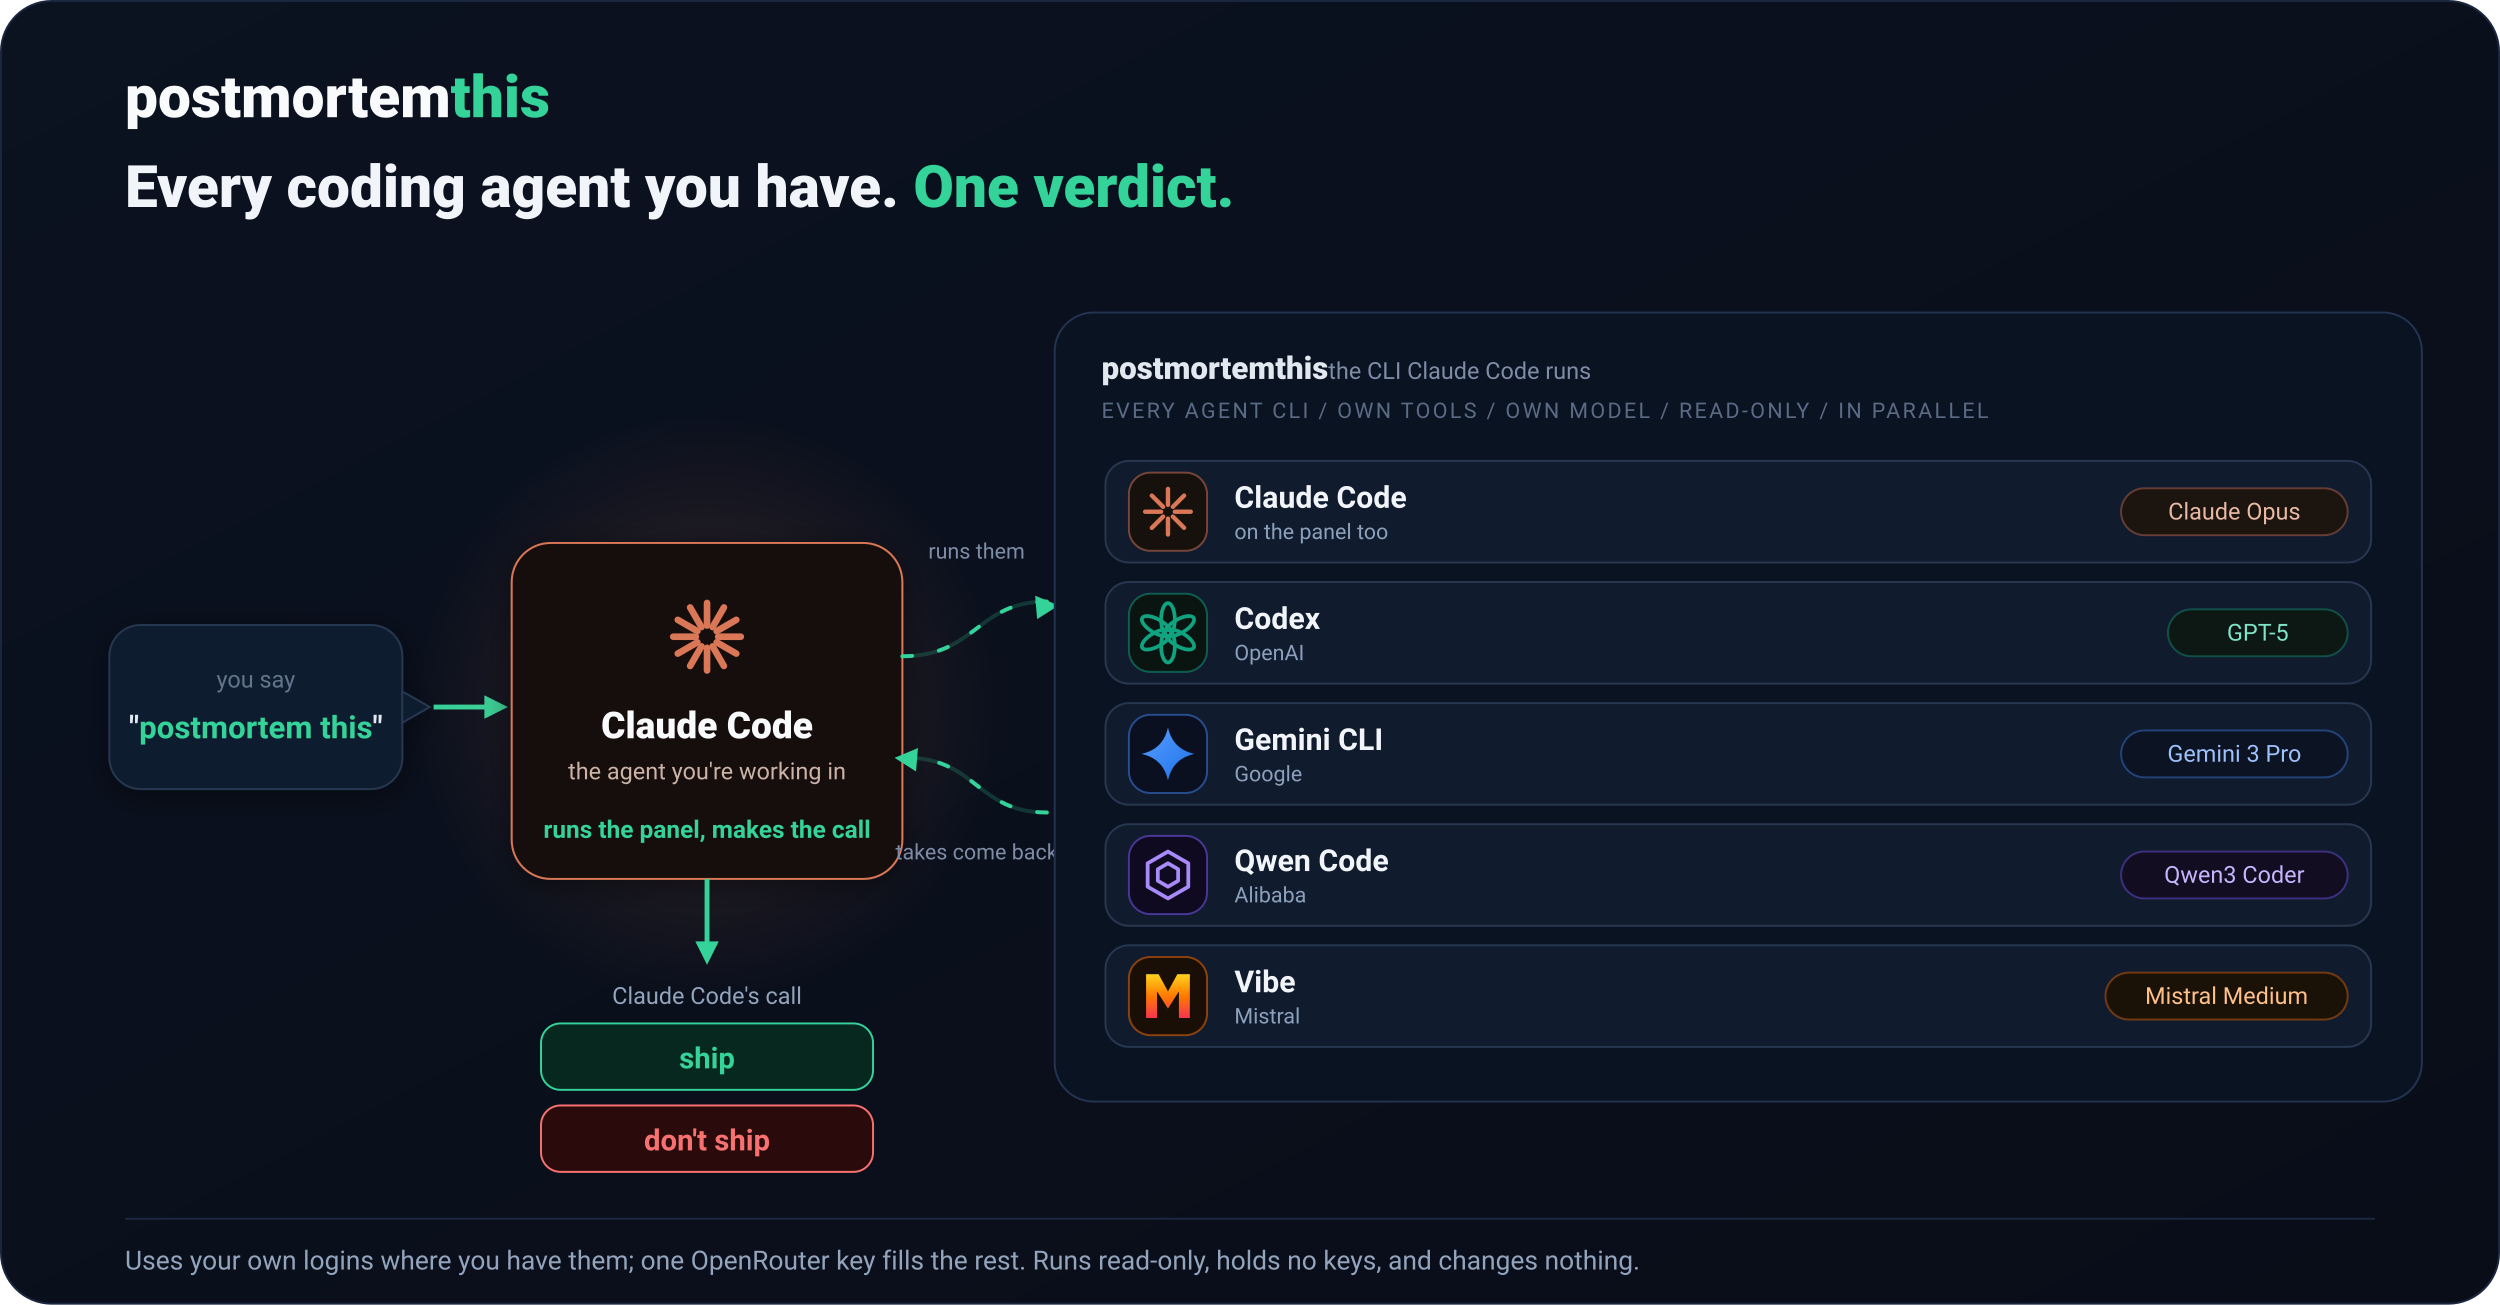
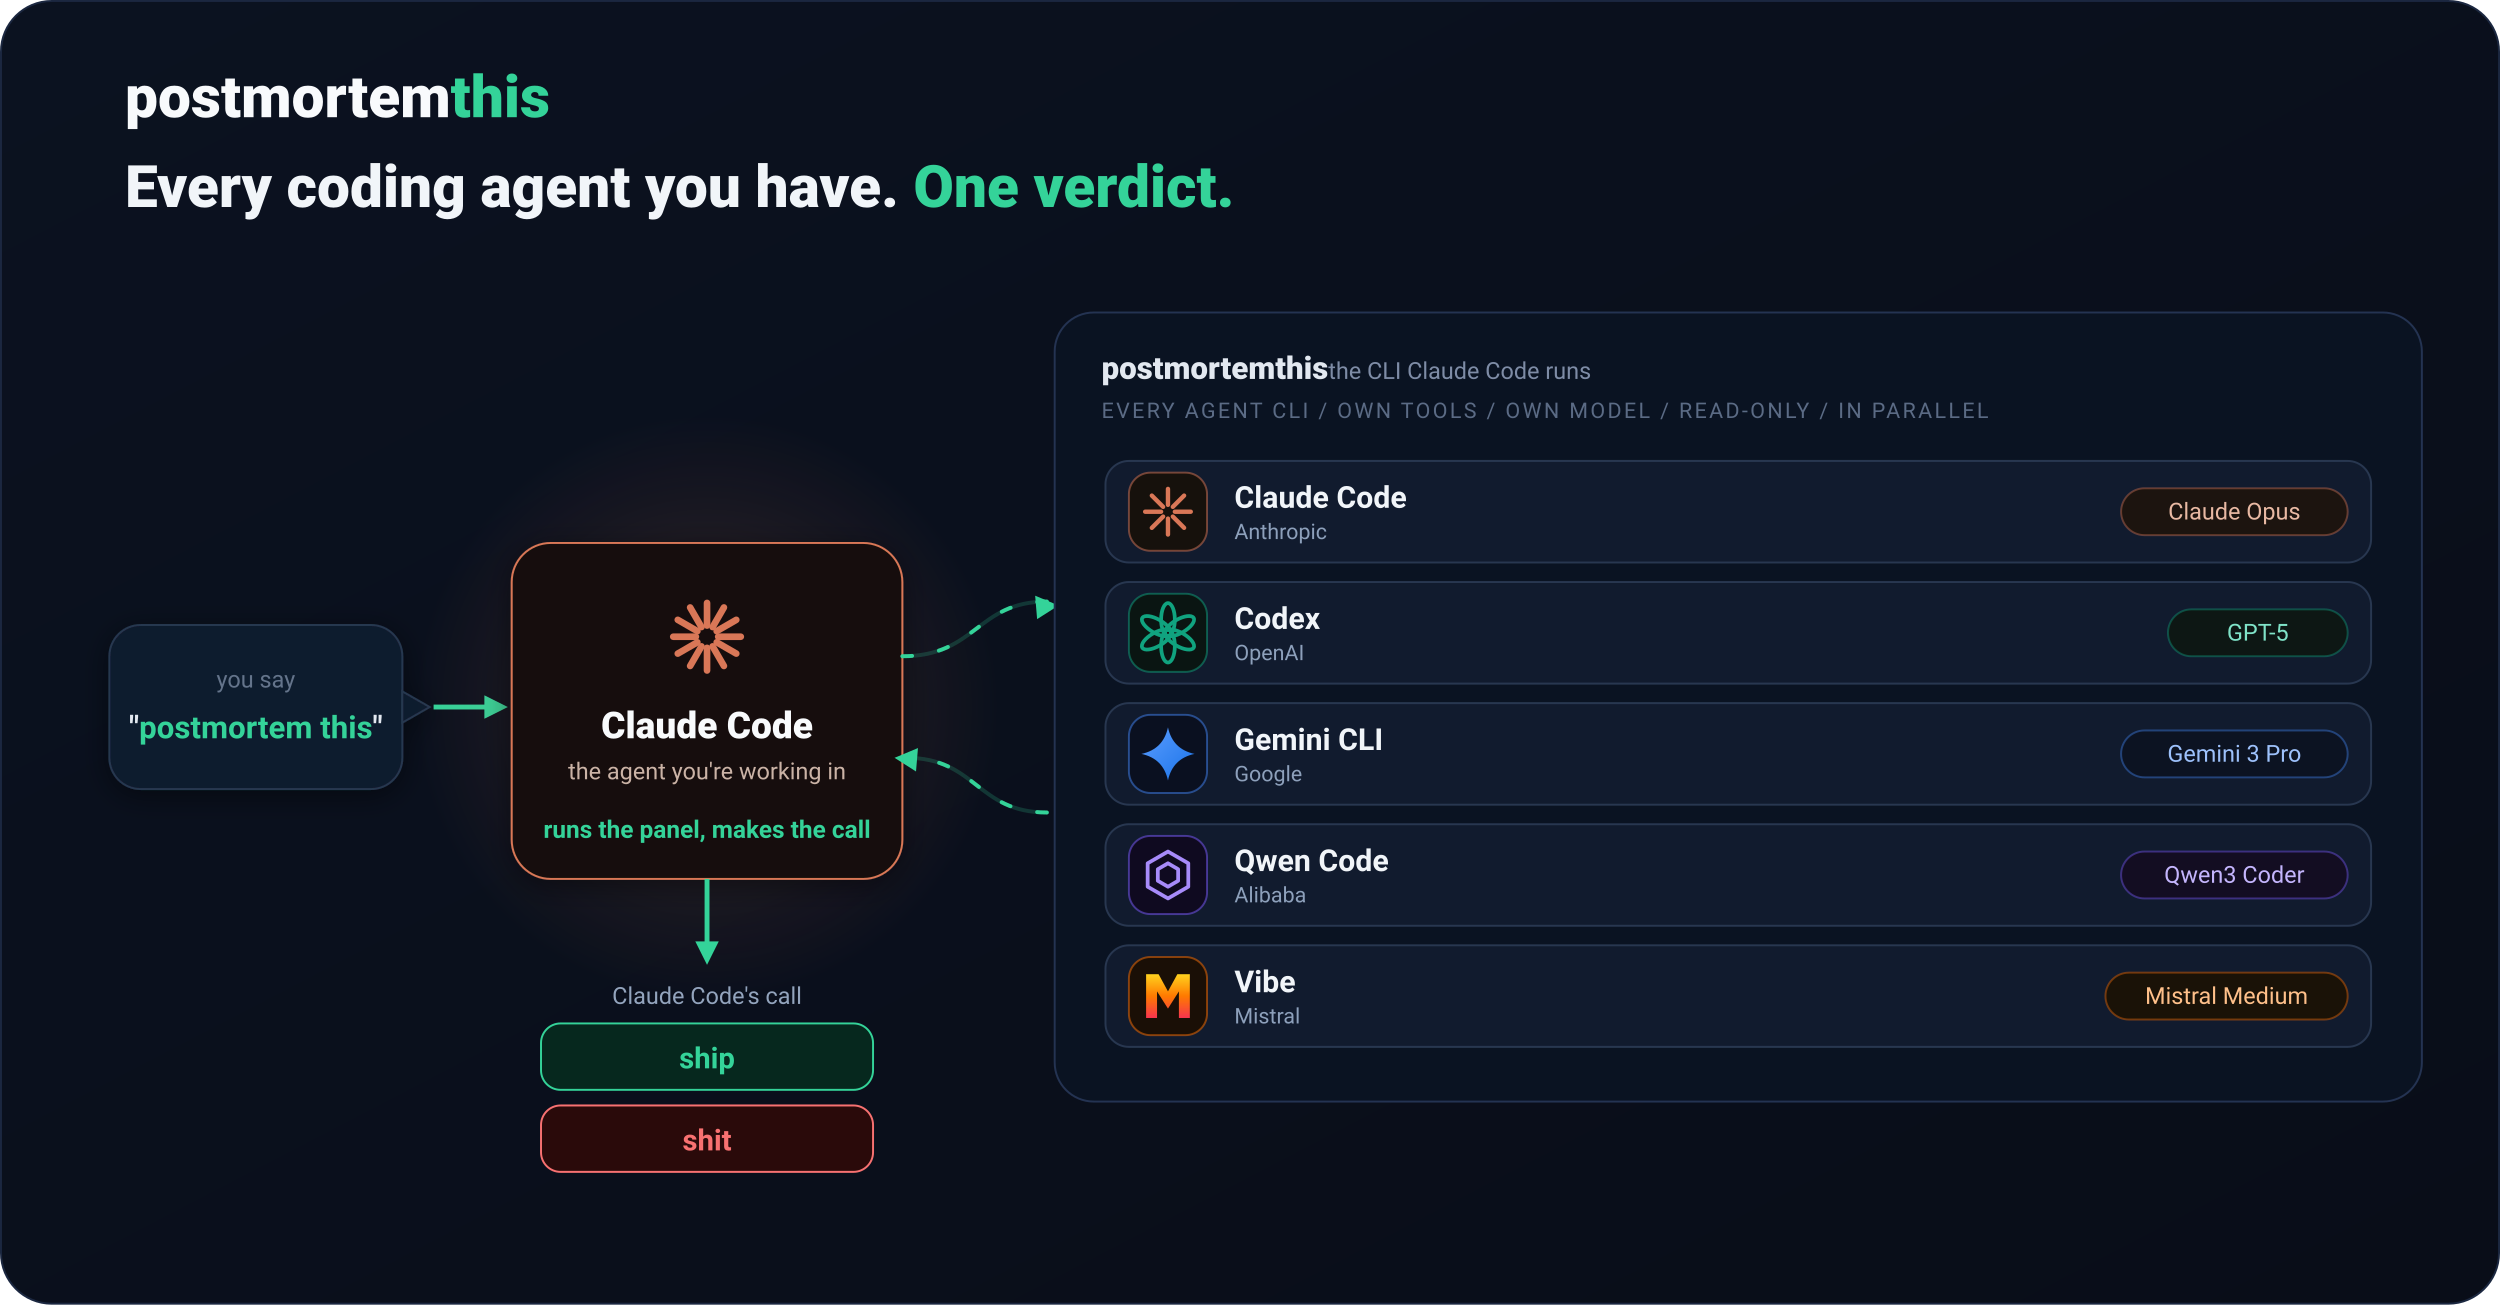
<svg xmlns="http://www.w3.org/2000/svg" viewBox="0 0 1280 668" font-family="-apple-system, Segoe UI, Roboto, Helvetica, Arial, sans-serif">
  <defs>
    <linearGradient id="bg" x1="0" y1="0" x2="1" y2="1">
      <stop offset="0" stop-color="#0b1220" />
      <stop offset="1" stop-color="#090d18" />
    </linearGradient>
    <radialGradient id="claudeglow" cx="0.5" cy="0.5" r="0.5">
      <stop offset="0" stop-color="#d97757" stop-opacity="0.22" />
      <stop offset="1" stop-color="#d97757" stop-opacity="0" />
    </radialGradient>
    <linearGradient id="gem" x1="0" y1="0" x2="1" y2="1">
      <stop offset="0" stop-color="#5b9dff" />
      <stop offset="1" stop-color="#1a73e8" />
    </linearGradient>
    <linearGradient id="mistral" x1="0" y1="0" x2="0" y2="1">
      <stop offset="0" stop-color="#ffd21e" />
      <stop offset="0.5" stop-color="#ff7a00" />
      <stop offset="1" stop-color="#f7344e" />
    </linearGradient>
    <filter id="ds" x="-20%" y="-20%" width="140%" height="140%">
      <feDropShadow dx="0" dy="3" stdDeviation="7" flood-color="#000000" flood-opacity="0.45" />
    </filter>
  </defs>
  <rect x="0.5" y="0.5" width="1279" height="667" rx="26" fill="url(#bg)" stroke="#1b2740" />
  <text x="64" y="60" font-size="30" font-weight="800" fill="#f8fafc">postmortem<tspan fill="#34d399">this</tspan>
  </text>
  <text x="64" y="106" font-size="30" font-weight="800" fill="#f1f5f9">Every coding agent you have. <tspan fill="#34d399">One verdict.</tspan>
  </text>
  <g transform="translate(0,-52)">
    <g filter="url(#ds)">
      <rect x="56" y="372" width="150" height="84" rx="16" fill="#111b2e" stroke="#283750" />
      <path d="M206,406 L220,414 L206,422 Z" fill="#111b2e" stroke="#283750" />
    </g>
    <text x="131" y="404" text-anchor="middle" font-size="12" fill="#64748b">you say</text>
    <text x="131" y="430" text-anchor="middle" font-size="16" font-weight="700" fill="#e2e8f0">"<tspan fill="#34d399">postmortem this</tspan>"</text>
    <path d="M222,414 L250,414" stroke="#34d399" stroke-width="2.5" fill="none" />
    <path d="M248,408 L260,414 L248,420 Z" fill="#34d399" />
    <circle cx="362" cy="414" r="150" fill="url(#claudeglow)">
      <animate attributeName="opacity" values="0.5;1;0.5" dur="2.6s" repeatCount="indefinite" />
    </circle>
    <g filter="url(#ds)">
      <rect x="262" y="330" width="200" height="172" rx="20" fill="#16110c" stroke="#d97757" />
    </g>
    <g transform="translate(362,378)" fill="#d97757">
      <g>
        <rect x="-1.7" y="-19" width="3.4" height="15" rx="1.7" />
      </g>
      <g transform="rotate(30)">
        <rect x="-1.7" y="-19" width="3.4" height="15" rx="1.7" />
      </g>
      <g transform="rotate(60)">
        <rect x="-1.7" y="-19" width="3.4" height="15" rx="1.7" />
      </g>
      <g transform="rotate(90)">
        <rect x="-1.7" y="-19" width="3.4" height="15" rx="1.7" />
      </g>
      <g transform="rotate(120)">
        <rect x="-1.7" y="-19" width="3.4" height="15" rx="1.7" />
      </g>
      <g transform="rotate(150)">
        <rect x="-1.7" y="-19" width="3.4" height="15" rx="1.7" />
      </g>
      <g transform="rotate(180)">
        <rect x="-1.7" y="-19" width="3.4" height="15" rx="1.7" />
      </g>
      <g transform="rotate(210)">
        <rect x="-1.7" y="-19" width="3.4" height="15" rx="1.7" />
      </g>
      <g transform="rotate(240)">
        <rect x="-1.7" y="-19" width="3.4" height="15" rx="1.7" />
      </g>
      <g transform="rotate(270)">
        <rect x="-1.7" y="-19" width="3.4" height="15" rx="1.7" />
      </g>
      <g transform="rotate(300)">
        <rect x="-1.7" y="-19" width="3.4" height="15" rx="1.7" />
      </g>
      <g transform="rotate(330)">
        <rect x="-1.7" y="-19" width="3.4" height="15" rx="1.7" />
      </g>
    </g>
    <text x="362" y="430" text-anchor="middle" font-size="19" font-weight="800" fill="#f8fafc">Claude Code</text>
    <text x="362" y="451" text-anchor="middle" font-size="12" fill="#cbb3a6">the agent you're working in</text>
    <text x="362" y="481" text-anchor="middle" font-size="12.5" font-weight="700" fill="#34d399">runs the panel, makes the call</text>
    <g fill="none" stroke="#34d399" stroke-linecap="round">
      <path d="M462,388 C500,388 500,360 536,360" stroke-width="2" opacity="0.2" />
      <path d="M462,388 C500,388 500,360 536,360" stroke-width="2" stroke-dasharray="5 14">
        <animate attributeName="stroke-dashoffset" from="38" to="0" dur="1.3s" repeatCount="indefinite" />
      </path>
      <path d="M536,468 C500,468 500,440 464,440" stroke-width="2" opacity="0.2" />
      <path d="M536,468 C500,468 500,440 464,440" stroke-width="2" stroke-dasharray="5 14">
        <animate attributeName="stroke-dashoffset" from="38" to="0" dur="1.3s" repeatCount="indefinite" />
      </path>
    </g>
    <path d="M530,357 L542,362 L531,369 Z" fill="#34d399" />
    <path d="M470,435 L458,440 L469,447 Z" fill="#34d399" />
-     <text x="500" y="338" text-anchor="middle" font-size="11" fill="#7e8ca6">runs them</text>
-     <text x="500" y="492" text-anchor="middle" font-size="11" fill="#7e8ca6">takes come back</text>
    <rect x="540" y="212" width="700" height="404" rx="20" fill="#0a1322" stroke="#243352" />
    <text x="564" y="246" font-size="16" font-weight="800" fill="#e2e8f0">postmortemthis<tspan font-size="12" font-weight="400" fill="#7e8ca6">  the CLI Claude Code runs</tspan>
    </text>
    <text x="564" y="266" font-size="11" fill="#5b6b85" letter-spacing="1.2">EVERY AGENT CLI  /  OWN TOOLS  /  OWN MODEL  /  READ-ONLY  /  IN PARALLEL</text>
    <rect x="566" y="288" width="648" height="52" rx="12" fill="#111b2e" stroke="#283750" />
    <rect x="578" y="294" width="40" height="40" rx="11" fill="#16110c" stroke="#d97757" stroke-opacity="0.5" />
    <g transform="translate(598,314) scale(0.8)" fill="#d97757">
      <g>
        <rect x="-1.4" y="-16" width="2.8" height="13" rx="1.4" />
      </g>
      <g transform="rotate(45)">
        <rect x="-1.4" y="-16" width="2.8" height="13" rx="1.4" />
      </g>
      <g transform="rotate(90)">
        <rect x="-1.4" y="-16" width="2.8" height="13" rx="1.4" />
      </g>
      <g transform="rotate(135)">
        <rect x="-1.4" y="-16" width="2.8" height="13" rx="1.4" />
      </g>
      <g transform="rotate(180)">
        <rect x="-1.4" y="-16" width="2.8" height="13" rx="1.4" />
      </g>
      <g transform="rotate(225)">
        <rect x="-1.4" y="-16" width="2.8" height="13" rx="1.4" />
      </g>
      <g transform="rotate(270)">
        <rect x="-1.4" y="-16" width="2.8" height="13" rx="1.4" />
      </g>
      <g transform="rotate(315)">
        <rect x="-1.4" y="-16" width="2.8" height="13" rx="1.4" />
      </g>
    </g>
    <text x="632" y="312" font-size="15.5" font-weight="700" fill="#f1f5f9">Claude Code</text>
-     <text x="632" y="328" font-size="11" fill="#8da0bb">on the panel too</text>
+     <text x="632" y="328" font-size="11" fill="#8da0bb">Anthropic</text>
    <rect x="1086" y="302" width="116" height="24" rx="12" fill="#1c140f" stroke="#d97757" stroke-opacity="0.4" />
    <text x="1144" y="318" text-anchor="middle" font-size="12" fill="#e8b9a3">Claude Opus</text>
    <rect x="566" y="350" width="648" height="52" rx="12" fill="#111b2e" stroke="#283750" />
    <rect x="578" y="356" width="40" height="40" rx="11" fill="#0a1512" stroke="#10a37f" stroke-opacity="0.5" />
    <g transform="translate(598,376) scale(0.8)" fill="none" stroke="#10a37f" stroke-width="2.4">
      <ellipse cx="0" cy="-8.5" rx="4.4" ry="10.5" />
      <ellipse cx="0" cy="-8.5" rx="4.4" ry="10.5" transform="rotate(60)" />
      <ellipse cx="0" cy="-8.5" rx="4.4" ry="10.5" transform="rotate(120)" />
      <ellipse cx="0" cy="-8.5" rx="4.4" ry="10.5" transform="rotate(180)" />
      <ellipse cx="0" cy="-8.5" rx="4.4" ry="10.5" transform="rotate(240)" />
      <ellipse cx="0" cy="-8.5" rx="4.4" ry="10.5" transform="rotate(300)" />
    </g>
    <text x="632" y="374" font-size="15.5" font-weight="700" fill="#f1f5f9">Codex</text>
    <text x="632" y="390" font-size="11" fill="#8da0bb">OpenAI</text>
    <rect x="1110" y="364" width="92" height="24" rx="12" fill="#0d1714" stroke="#10a37f" stroke-opacity="0.4" />
    <text x="1156" y="380" text-anchor="middle" font-size="12" fill="#7fe3c8">GPT-5</text>
    <rect x="566" y="412" width="648" height="52" rx="12" fill="#111b2e" stroke="#283750" />
    <rect x="578" y="418" width="40" height="40" rx="11" fill="#0a1020" stroke="#4285f4" stroke-opacity="0.5" />
    <path transform="translate(598,438) scale(0.8)" d="M0,-17 Q3,-3 17,0 Q3,3 0,17 Q-3,3 -17,0 Q-3,-3 0,-17 Z" fill="url(#gem)" />
    <text x="632" y="436" font-size="15.5" font-weight="700" fill="#f1f5f9">Gemini CLI</text>
    <text x="632" y="452" font-size="11" fill="#8da0bb">Google</text>
    <rect x="1086" y="426" width="116" height="24" rx="12" fill="#0c1322" stroke="#4285f4" stroke-opacity="0.4" />
    <text x="1144" y="442" text-anchor="middle" font-size="12" fill="#9dc1fb">Gemini 3 Pro</text>
    <rect x="566" y="474" width="648" height="52" rx="12" fill="#111b2e" stroke="#283750" />
    <rect x="578" y="480" width="40" height="40" rx="11" fill="#0f0a20" stroke="#7c5cff" stroke-opacity="0.5" />
    <g transform="translate(598,500) scale(0.8)" fill="none" stroke="#a78bfa" stroke-width="2.4" stroke-linejoin="round">
      <path d="M0,-15 L13,-7.5 L13,7.5 L0,15 L-13,7.5 L-13,-7.5 Z" />
      <path d="M0,-7.5 L6.5,-3.7 L6.5,3.7 L0,7.5 L-6.5,3.7 L-6.5,-3.7 Z" />
    </g>
    <text x="632" y="498" font-size="15.5" font-weight="700" fill="#f1f5f9">Qwen Code</text>
    <text x="632" y="514" font-size="11" fill="#8da0bb">Alibaba</text>
    <rect x="1086" y="488" width="116" height="24" rx="12" fill="#130d22" stroke="#7c5cff" stroke-opacity="0.4" />
    <text x="1144" y="504" text-anchor="middle" font-size="12" fill="#c4b5fd">Qwen3 Coder</text>
    <rect x="566" y="536" width="648" height="52" rx="12" fill="#111b2e" stroke="#283750" />
    <rect x="578" y="542" width="40" height="40" rx="11" fill="#1a0f06" stroke="#ff7000" stroke-opacity="0.5" />
    <path transform="translate(598,562) scale(0.8)" d="M-14,14 L-14,-14 L-6,-14 L0,-3 L6,-14 L14,-14 L14,14 L7,14 L7,-3 L0,8 L-7,-3 L-7,14 Z" fill="url(#mistral)" />
    <text x="632" y="560" font-size="15.5" font-weight="700" fill="#f1f5f9">Vibe</text>
    <text x="632" y="576" font-size="11" fill="#8da0bb">Mistral</text>
    <rect x="1078" y="550" width="124" height="24" rx="12" fill="#1a1207" stroke="#ff7000" stroke-opacity="0.4" />
    <text x="1140" y="566" text-anchor="middle" font-size="12" fill="#ffc08a">Mistral Medium</text>
    <path d="M362,502 L362,536" stroke="#34d399" stroke-width="2.5" fill="none" />
    <path d="M356,534 L362,546 L368,534 Z" fill="#34d399" />
    <text x="362" y="566" text-anchor="middle" font-size="12" fill="#93a4bd">Claude Code's call</text>
    <rect x="277" y="576" width="170" height="34" rx="10" fill="#06281e" stroke="#34d399" />
    <text x="362" y="599" text-anchor="middle" font-size="15" font-weight="700" fill="#34d399">ship</text>
    <rect x="277" y="618" width="170" height="34" rx="10" fill="#2a0a0a" stroke="#f87171" />
-     <text x="362" y="641" text-anchor="middle" font-size="15" font-weight="700" fill="#f87171">don't ship</text>
-     <line x1="64" y1="676" x2="1216" y2="676" stroke="#1b2740" />
-     <text x="64" y="702" font-size="13.5" fill="#93a4bd">Uses your own logins where you have them; one OpenRouter key fills the rest. Runs read-only, holds no keys, and changes nothing.</text>
+     <text x="362" y="641" text-anchor="middle" font-size="15" font-weight="700" fill="#f87171">shit</text>
  </g>
</svg>
